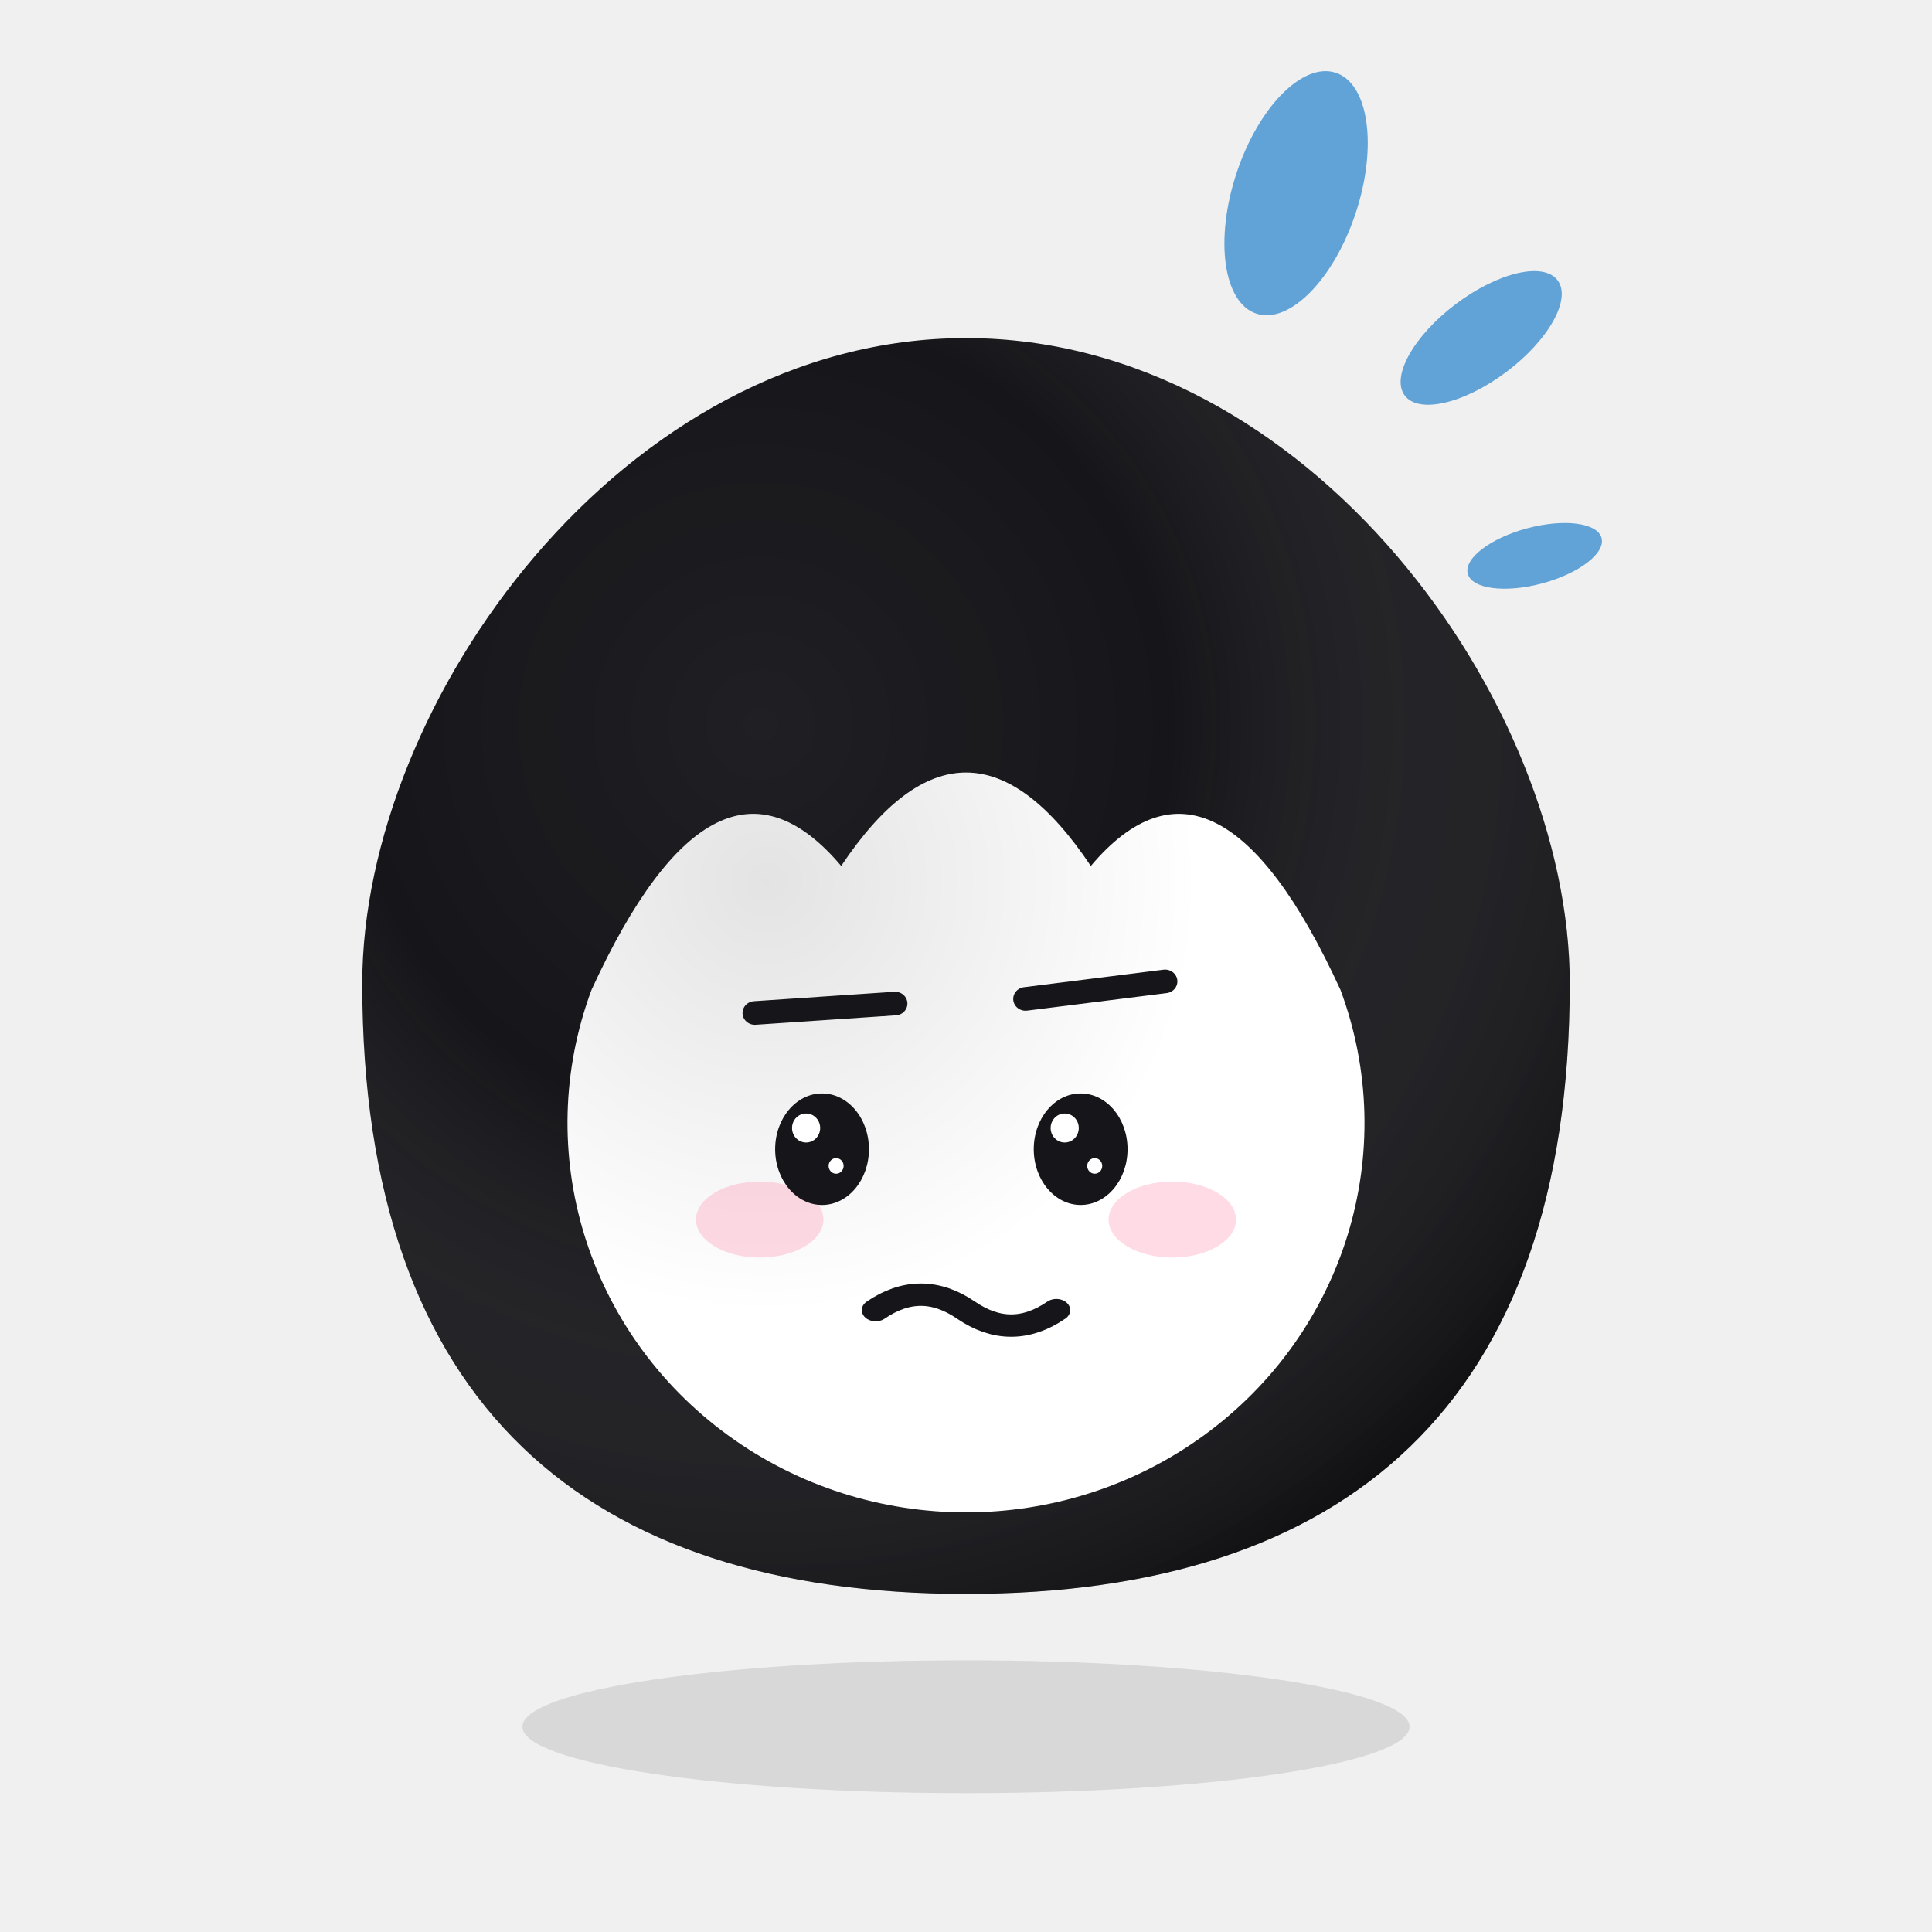
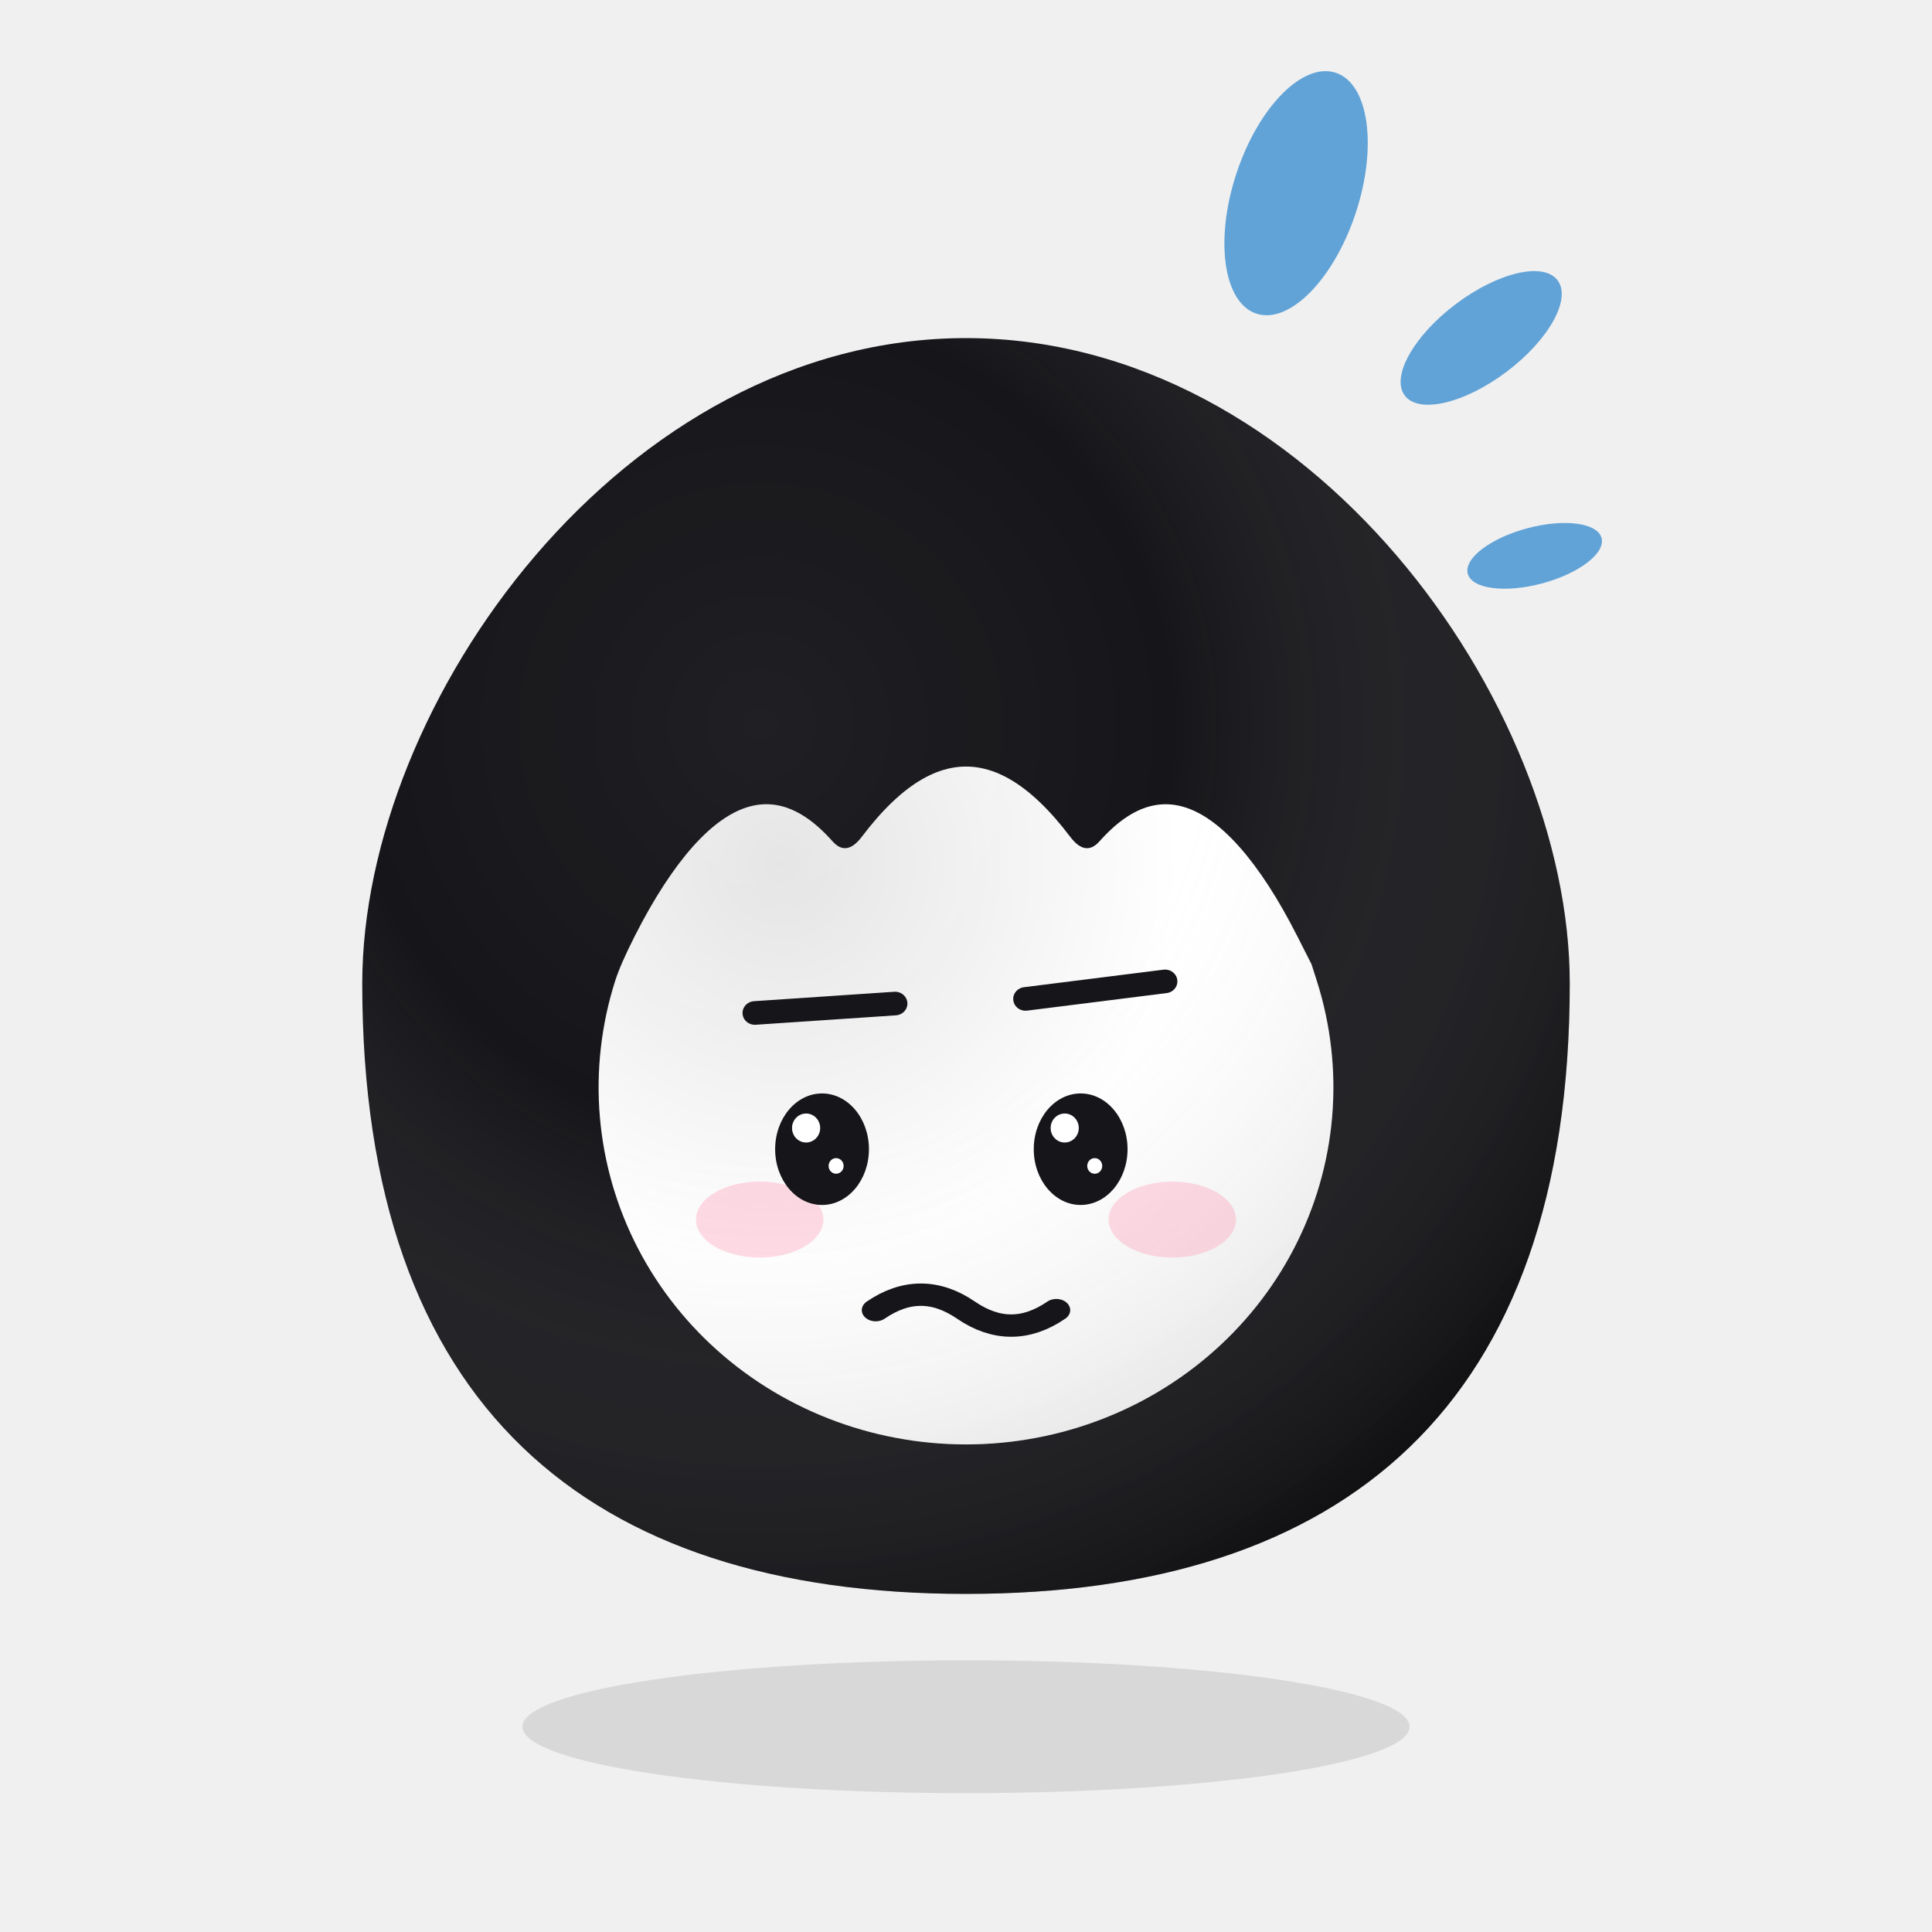
<svg xmlns="http://www.w3.org/2000/svg" width="320" height="320" viewBox="0 0 320 320">
  <defs>
    <radialGradient id="bg0" gradientUnits="userSpaceOnUse" cx="-34" cy="-40" r="162" fx="-34" fy="-40">
      <stop offset="0" stop-color="rgba(255,255,255,0.043)" />
      <stop offset="0.42" stop-color="rgba(255,255,255,0)" />
      <stop offset="1" stop-color="rgba(0,0,0,0.272)" />
    </radialGradient>
    <clipPath id="bc1">
      <path d="M0 -102.44C55.94 -102.44 98.5 -43.025 98.5 2.868C98.5 71.708 61.733 102.44 0 102.44C-61.733 102.44 -98.5 71.708 -98.5 2.868C-98.5 -43.025 -55.94 -102.44 0 -102.44Z" transform="matrix(1 0 0 1 160 160)" />
    </clipPath>
    <clipPath id="bc2">
-       <path d="M62.02 3.941C71.993 30.718 62.802 60.717 39.412 77.734C16.023 94.75 -16.023 94.75 -39.412 77.734C-62.802 60.717 -71.993 30.718 -62.02 3.941Q-41.346 -41.061 -20.673 -16.567Q0 -47.525 20.673 -16.567Q41.346 -41.061 62.02 3.941Z" transform="matrix(1 0 0 1 160 160)" />
+       <path d="M57.232 -0.282Q57.232 -0.282 58.102 2.448Q58.973 5.179 59.571 7.978Q60.169 10.777 60.488 13.618Q60.808 16.459 60.847 19.315Q60.885 22.171 60.642 25.016Q60.399 27.861 59.876 30.668Q59.353 33.475 58.556 36.219Q57.76 38.962 56.696 41.616Q55.632 44.27 54.312 46.81Q52.992 49.35 51.428 51.753Q49.864 54.156 48.07 56.4Q46.277 58.644 44.271 60.709Q42.266 62.774 40.067 64.641Q37.867 66.509 35.495 68.161Q33.123 69.814 30.599 71.238Q28.076 72.662 25.424 73.844Q22.773 75.026 20.018 75.956Q17.263 76.887 14.43 77.557Q11.597 78.227 8.711 78.632Q5.825 79.036 2.912 79.172Q0 79.307 -2.912 79.172Q-5.825 79.036 -8.711 78.632Q-11.597 78.227 -14.43 77.557Q-17.263 76.887 -20.018 75.956Q-22.773 75.026 -25.424 73.844Q-28.076 72.662 -30.599 71.238Q-33.123 69.814 -35.495 68.161Q-37.867 66.509 -40.067 64.641Q-42.266 62.774 -44.271 60.709Q-46.277 58.644 -48.07 56.4Q-49.864 54.156 -51.428 51.753Q-52.992 49.35 -54.312 46.81Q-55.632 44.27 -56.696 41.616Q-57.76 38.962 -58.556 36.219Q-59.353 33.475 -59.876 30.668Q-60.399 27.861 -60.642 25.016Q-60.885 22.171 -60.847 19.315Q-60.808 16.459 -60.488 13.618Q-60.169 10.777 -59.571 7.978Q-58.973 5.179 -58.102 2.448Q-57.232 -0.282 -54.856 -4.965Q-52.481 -9.648 -50.067 -13.357Q-47.653 -17.065 -45.257 -19.758Q-42.86 -22.45 -40.506 -24.114Q-38.153 -25.778 -35.843 -26.41Q-33.534 -27.041 -31.252 -26.627Q-28.97 -26.212 -26.691 -24.725Q-24.411 -23.239 -22.102 -20.642Q-19.794 -18.046 -17.254 -21.404Q-14.713 -24.761 -12.224 -27.135Q-9.735 -29.509 -7.289 -30.92Q-4.844 -32.331 -2.422 -32.799Q0 -33.267 2.422 -32.799Q4.844 -32.331 7.289 -30.92Q9.735 -29.509 12.224 -27.135Q14.713 -24.761 17.254 -21.404Q19.794 -18.046 22.102 -20.642Q24.411 -23.239 26.691 -24.725Q28.97 -26.212 31.252 -26.627Q33.534 -27.041 35.843 -26.41Q38.153 -25.778 40.506 -24.114Q42.86 -22.45 45.257 -19.758Q47.653 -17.065 50.067 -13.357Q52.481 -9.648 54.856 -4.965Q57.232 -0.282 57.232 -0.282Z" transform="matrix(1 0 0 1 160 160)" />
    </clipPath>
-     <radialGradient id="bg1" gradientUnits="userSpaceOnUse" cx="-33" cy="-13.987" r="119.318" fx="-33" fy="-13.987">
+     <radialGradient id="bg1" gradientUnits="userSpaceOnUse" cx="-30.461" cy="-16.899" r="109.864" fx="-30.461" fy="-16.899">
      <stop offset="0" stop-color="rgba(0,0,0,0.109)" />
      <stop offset="0.6" stop-color="rgba(0,0,0,0)" />
    </radialGradient>
-     <clipPath id="bc3">
-       <path d="M62.02 3.941C71.993 30.718 62.802 60.717 39.412 77.734C16.023 94.75 -16.023 94.75 -39.412 77.734C-62.802 60.717 -71.993 30.718 -62.02 3.941Q-41.346 -41.061 -20.673 -16.567Q0 -47.525 20.673 -16.567Q41.346 -41.061 62.02 3.941Z" transform="matrix(1 0 0 1 160 160)" />
-     </clipPath>
-     <clipPath id="bc4">
-       <path d="M62.02 3.941C71.993 30.718 62.802 60.717 39.412 77.734C16.023 94.75 -16.023 94.75 -39.412 77.734C-62.802 60.717 -71.993 30.718 -62.02 3.941Q-41.346 -41.061 -20.673 -16.567Q0 -47.525 20.673 -16.567Q41.346 -41.061 62.02 3.941Z" transform="matrix(1 0 0 1 160 160)" />
-     </clipPath>
+     <radialGradient id="bg2" gradientUnits="userSpaceOnUse" cx="-34" cy="-40" r="162" fx="-34" fy="-40">
+       <stop offset="0" stop-color="rgba(255,255,255,0.1)" />
+       <stop offset="0.42" stop-color="rgba(255,255,255,0)" />
+       <stop offset="1" stop-color="rgba(0,0,0,0.2)" />
+     </radialGradient>
  </defs>
  <path d="M73.467 126C73.467 132.075 40.575 137 0 137C-40.575 137 -73.467 132.075 -73.467 126C-73.467 119.925 -40.575 115 0 115C40.575 115 73.467 119.925 73.467 126" fill="rgba(22,22,26,0.13)" fill-opacity="0.857" transform="matrix(1 0 0 1 160 160)" />
  <path d="M0 -104C56.792 -104 100 -43.68 100 2.912C100 72.8 62.674 104 0 104C-62.674 104 -100 72.8 -100 2.912C-100 -43.68 -56.792 -104 0 -104Z" fill="#16161A" transform="matrix(1 0 0 1 160 160)" />
  <path d="M0 -104C56.792 -104 100 -43.68 100 2.912C100 72.8 62.674 104 0 104C-62.674 104 -100 72.8 -100 2.912C-100 -43.68 -56.792 -104 0 -104Z" fill="url(#bg0)" transform="matrix(1 0 0 1 160 160)" />
  <g clip-path="url(#bc1)">
-     <path d="M62.02 3.941C71.993 30.718 62.802 60.717 39.412 77.734C16.023 94.75 -16.023 94.75 -39.412 77.734C-62.802 60.717 -71.993 30.718 -62.02 3.941Q-41.346 -41.061 -20.673 -16.567Q0 -47.525 20.673 -16.567Q41.346 -41.061 62.02 3.941Z" fill="#FFFFFF" transform="matrix(1 0 0 1 160 160)" />
+     <path d="M57.232 -0.282Q57.232 -0.282 58.102 2.448Q58.973 5.179 59.571 7.978Q60.169 10.777 60.488 13.618Q60.808 16.459 60.847 19.315Q60.885 22.171 60.642 25.016Q60.399 27.861 59.876 30.668Q59.353 33.475 58.556 36.219Q57.76 38.962 56.696 41.616Q55.632 44.27 54.312 46.81Q52.992 49.35 51.428 51.753Q49.864 54.156 48.07 56.4Q46.277 58.644 44.271 60.709Q42.266 62.774 40.067 64.641Q37.867 66.509 35.495 68.161Q33.123 69.814 30.599 71.238Q28.076 72.662 25.424 73.844Q22.773 75.026 20.018 75.956Q17.263 76.887 14.43 77.557Q11.597 78.227 8.711 78.632Q5.825 79.036 2.912 79.172Q0 79.307 -2.912 79.172Q-5.825 79.036 -8.711 78.632Q-11.597 78.227 -14.43 77.557Q-17.263 76.887 -20.018 75.956Q-22.773 75.026 -25.424 73.844Q-28.076 72.662 -30.599 71.238Q-33.123 69.814 -35.495 68.161Q-37.867 66.509 -40.067 64.641Q-42.266 62.774 -44.271 60.709Q-46.277 58.644 -48.07 56.4Q-49.864 54.156 -51.428 51.753Q-52.992 49.35 -54.312 46.81Q-55.632 44.27 -56.696 41.616Q-57.76 38.962 -58.556 36.219Q-59.353 33.475 -59.876 30.668Q-60.399 27.861 -60.642 25.016Q-60.885 22.171 -60.847 19.315Q-60.808 16.459 -60.488 13.618Q-60.169 10.777 -59.571 7.978Q-58.973 5.179 -58.102 2.448Q-57.232 -0.282 -54.856 -4.965Q-52.481 -9.648 -50.067 -13.357Q-47.653 -17.065 -45.257 -19.758Q-42.86 -22.45 -40.506 -24.114Q-38.153 -25.778 -35.843 -26.41Q-33.534 -27.041 -31.252 -26.627Q-28.97 -26.212 -26.691 -24.725Q-24.411 -23.239 -22.102 -20.642Q-19.794 -18.046 -17.254 -21.404Q-14.713 -24.761 -12.224 -27.135Q-9.735 -29.509 -7.289 -30.92Q-4.844 -32.331 -2.422 -32.799Q0 -33.267 2.422 -32.799Q4.844 -32.331 7.289 -30.92Q9.735 -29.509 12.224 -27.135Q14.713 -24.761 17.254 -21.404Q19.794 -18.046 22.102 -20.642Q24.411 -23.239 26.691 -24.725Q28.97 -26.212 31.252 -26.627Q33.534 -27.041 35.843 -26.41Q38.153 -25.778 40.506 -24.114Q42.86 -22.45 45.257 -19.758Q47.653 -17.065 50.067 -13.357Q52.481 -9.648 54.856 -4.965Q57.232 -0.282 57.232 -0.282Z" fill="#FFFFFF" transform="matrix(1 0 0 1 160 160)" />
    <g clip-path="url(#bc2)">
-       <path d="M62.02 3.941C71.993 30.718 62.802 60.717 39.412 77.734C16.023 94.75 -16.023 94.75 -39.412 77.734C-62.802 60.717 -71.993 30.718 -62.02 3.941Q-41.346 -41.061 -20.673 -16.567Q0 -47.525 20.673 -16.567Q41.346 -41.061 62.02 3.941Z" fill="url(#bg1)" transform="matrix(1 0 0 1 160 160)" />
+       <path d="M97.476 19.921C97.476 73.755 53.834 117.396 0 117.396C-53.834 117.396 -97.476 73.755 -97.476 19.921C-97.476 -33.914 -53.834 -77.555 0 -77.555C53.834 -77.555 97.476 -33.914 97.476 19.921" fill="url(#bg1)" transform="matrix(1 0 0 1 160 160)" />
    </g>
-     <g clip-path="url(#bc3)">
+     <g clip-path="url(#bc2)">
+       <path d="M97.476 19.921C97.476 73.755 53.834 117.396 0 117.396C-53.834 117.396 -97.476 73.755 -97.476 19.921C-97.476 -33.914 -53.834 -77.555 0 -77.555C53.834 -77.555 97.476 -33.914 97.476 19.921" fill="url(#bg2)" transform="matrix(1 0 0 1 160 160)" />
+     </g>
+     <g clip-path="url(#bc2)">
      <path d="M11.5 0C11.5 3.866 6.351 7 0 7C-6.351 7 -11.5 3.866 -11.5 0C-11.5 -3.866 -6.351 -7 0 -7C6.351 -7 11.5 -3.866 11.5 0" fill="rgba(255,138,168,0.42)" fill-opacity="0.7" transform="matrix(0.918 0 0 0.899 125.83 202)" />
      <path d="M11.5 0C11.5 3.866 6.351 7 0 7C-6.351 7 -11.5 3.866 -11.5 0C-11.5 -3.866 -6.351 -7 0 -7C6.351 -7 11.5 -3.866 11.5 0" fill="rgba(255,138,168,0.42)" fill-opacity="0.7" transform="matrix(0.918 0 0 0.899 194.17 202)" />
    </g>
-     <g clip-path="url(#bc4)">
+     <g clip-path="url(#bc2)">
      <path d="M8 0C8 5.479 4.418 9.92 0 9.92C-4.418 9.92 -8 5.479 -8 0C-8 -5.479 -4.418 -9.92 0 -9.92C4.418 -9.92 8 -5.479 8 0" fill="#16161A" transform="matrix(0.971 0 0 0.931 136.156 190.344)" />
      <path d="M-0.32 -3.77C-0.32 -2.345 -1.395 -1.19 -2.72 -1.19C-4.045 -1.19 -5.12 -2.345 -5.12 -3.77C-5.12 -5.194 -4.045 -6.349 -2.72 -6.349C-1.395 -6.349 -0.32 -5.194 -0.32 -3.77" fill="#FFFFFF" transform="matrix(0.971 0 0 0.931 136.156 190.344)" />
      <path d="M3.68 2.976C3.68 3.743 3.107 4.365 2.4 4.365C1.693 4.365 1.12 3.743 1.12 2.976C1.12 2.209 1.693 1.587 2.4 1.587C3.107 1.587 3.68 2.209 3.68 2.976" fill="#FFFFFF" transform="matrix(0.971 0 0 0.931 136.156 190.344)" />
      <path d="M8 0C8 5.479 4.418 9.92 0 9.92C-4.418 9.92 -8 5.479 -8 0C-8 -5.479 -4.418 -9.92 0 -9.92C4.418 -9.92 8 -5.479 8 0" fill="#16161A" transform="matrix(0.971 0 0 0.931 178.99 190.344)" />
      <path d="M-0.32 -3.77C-0.32 -2.345 -1.395 -1.19 -2.72 -1.19C-4.045 -1.19 -5.12 -2.345 -5.12 -3.77C-5.12 -5.194 -4.045 -6.349 -2.72 -6.349C-1.395 -6.349 -0.32 -5.194 -0.32 -3.77" fill="#FFFFFF" transform="matrix(0.971 0 0 0.931 178.99 190.344)" />
      <path d="M3.68 2.976C3.68 3.743 3.107 4.365 2.4 4.365C1.693 4.365 1.12 3.743 1.12 2.976C1.12 2.209 1.693 1.587 2.4 1.587C3.107 1.587 3.68 2.209 3.68 2.976" fill="#FFFFFF" transform="matrix(0.971 0 0 0.931 178.99 190.344)" />
      <path d="M-12 0L12 0" fill="none" stroke="#16161A" stroke-width="4.2" stroke-linecap="round" stroke-linejoin="round" transform="matrix(0.968 -0.065 0.068 0.929 136.641 167)" />
      <path d="M-12 0L12 0" fill="none" stroke="#16161A" stroke-width="4.2" stroke-linecap="round" stroke-linejoin="round" transform="matrix(0.963 -0.121 0.126 0.923 181.417 164)" />
      <path d="M-14.96 0Q-7.48 -6.358 0 0Q7.48 6.358 14.96 0" fill="none" stroke="#16161A" stroke-width="4.6" stroke-linecap="round" stroke-linejoin="round" transform="matrix(1 0 0 0.805 160 217)" />
    </g>
  </g>
  <path d="M10.407 0C10.407 11.598 5.748 21 0 21C-5.748 21 -10.407 11.598 -10.407 0C-10.407 -11.598 -5.748 -21 0 -21C5.748 -21 10.407 -11.598 10.407 0" fill="#1478C9" fill-opacity="0.644" transform="matrix(0.95 0.313 -0.313 0.95 214.672 32)" />
  <path d="M7.013 0C7.013 8.759 3.873 15.859 0 15.859C-3.873 15.859 -7.013 8.759 -7.013 0C-7.013 -8.759 -3.873 -15.859 0 -15.859C3.873 -15.859 7.013 -8.759 7.013 0" fill="#1478C9" fill-opacity="0.644" transform="matrix(0.602 0.798 -0.798 0.602 245.33 55.971)" />
  <path d="M4.73 0C4.73 6.334 2.612 11.469 0 11.469C-2.612 11.469 -4.73 6.334 -4.73 0C-4.73 -6.334 -2.612 -11.469 0 -11.469C2.612 -11.469 4.73 -6.334 4.73 0" fill="#1478C9" fill-opacity="0.644" transform="matrix(0.258 0.966 -0.966 0.258 254.188 92.067)" />
</svg>
